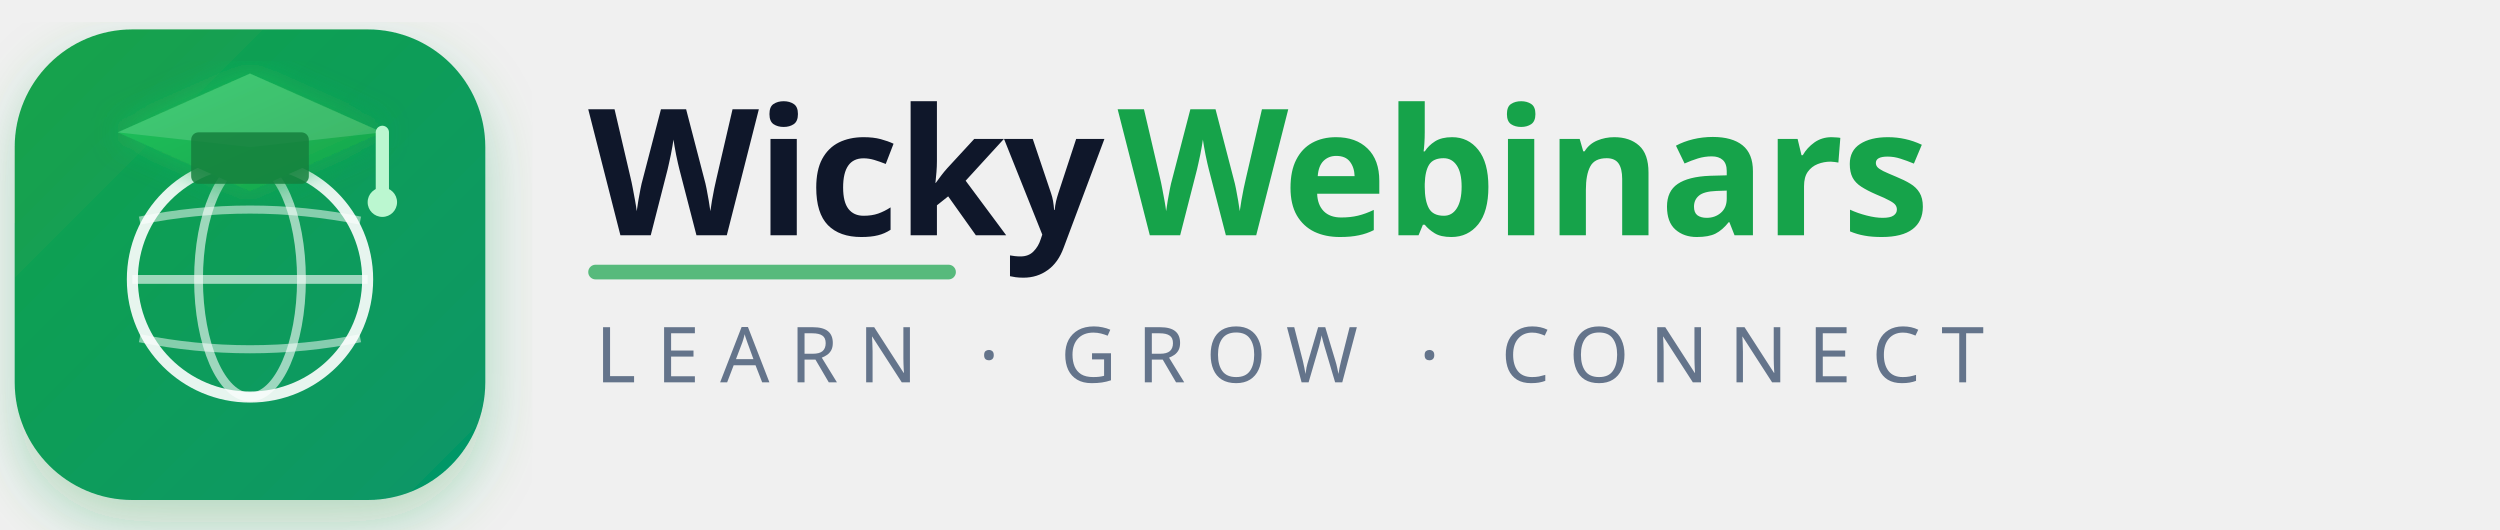
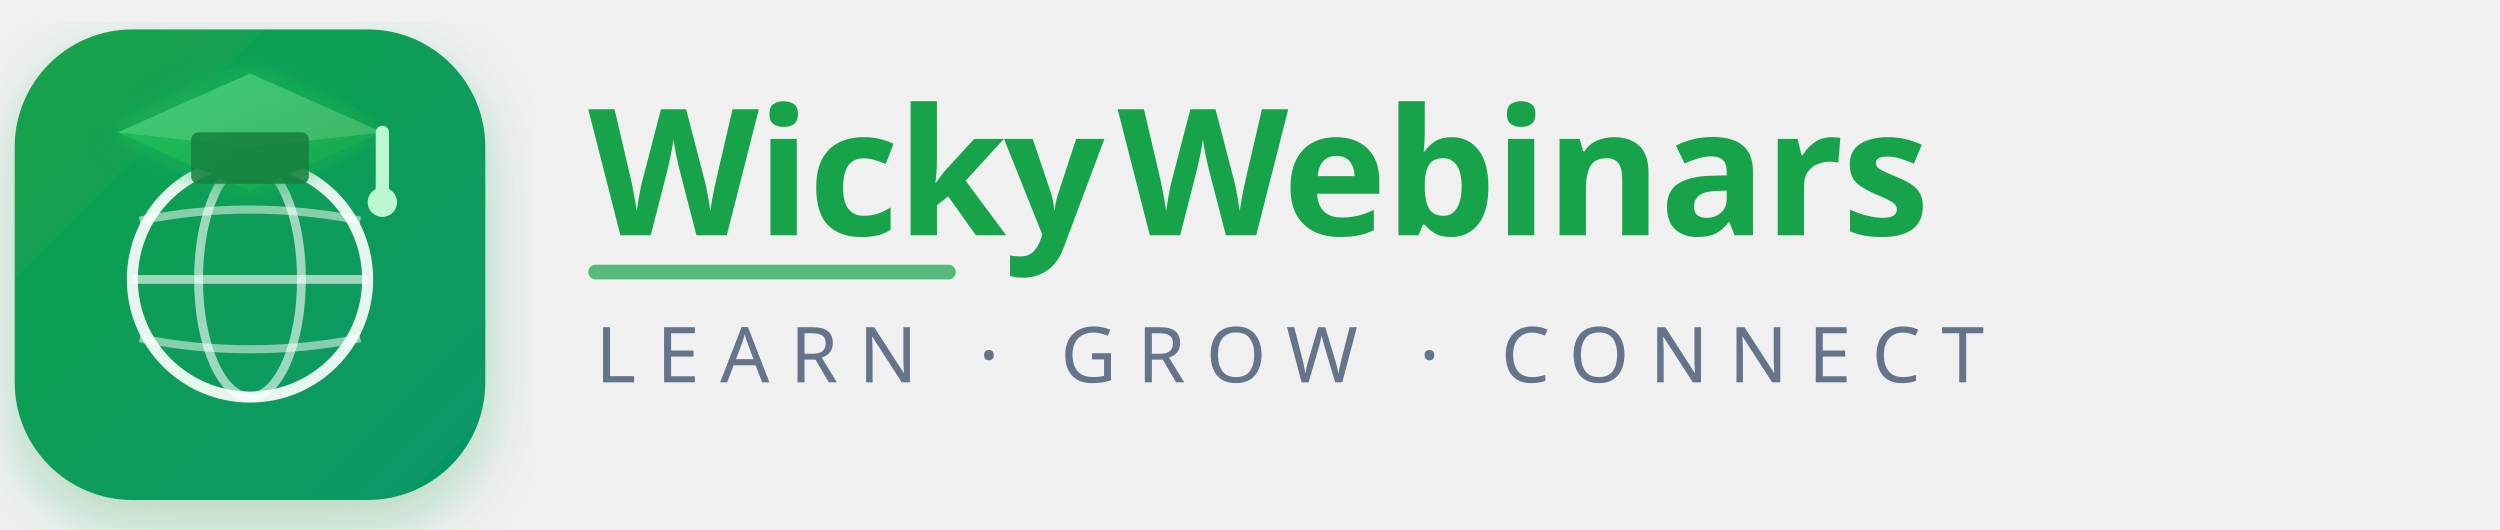
<svg xmlns="http://www.w3.org/2000/svg" viewBox="0 0 340 72" width="340" height="72">
  <defs>
    <linearGradient id="globeGrad" x1="0%" y1="0%" x2="100%" y2="100%">
      <stop offset="0%" style="stop-color:#16a34a" />
      <stop offset="100%" style="stop-color:#059669" />
    </linearGradient>
    <linearGradient id="capGrad" x1="0%" y1="0%" x2="100%" y2="100%">
      <stop offset="0%" style="stop-color:#22c55e" />
      <stop offset="100%" style="stop-color:#16a34a" />
    </linearGradient>
    <linearGradient id="textGrad" x1="0%" y1="0%" x2="100%" y2="0%">
      <stop offset="0%" style="stop-color:#0f172a" />
      <stop offset="100%" style="stop-color:#1e293b" />
    </linearGradient>
    <filter id="glow">
      <feGaussianBlur stdDeviation="2" result="coloredBlur" />
      <feMerge>
        <feMergeNode in="coloredBlur" />
        <feMergeNode in="SourceGraphic" />
      </feMerge>
    </filter>
    <filter id="shadow">
      <feDropShadow dx="0" dy="3" stdDeviation="4" flood-color="#16a34a" flood-opacity="0.3" />
    </filter>
  </defs>
  <rect x="2" y="4" width="64" height="64" rx="16" fill="url(#globeGrad)" filter="url(#shadow)" />
  <circle cx="34" cy="38" r="16" fill="none" stroke="white" stroke-width="1.5" opacity="0.9" />
  <ellipse cx="34" cy="38" rx="7" ry="16" fill="none" stroke="white" stroke-width="1.2" opacity="0.6" />
  <line x1="18" y1="38" x2="50" y2="38" stroke="white" stroke-width="1.2" opacity="0.6" />
  <path d="M 19 30 Q 34 27 49 30" fill="none" stroke="white" stroke-width="1.1" opacity="0.5" />
  <path d="M 19 46 Q 34 49 49 46" fill="none" stroke="white" stroke-width="1.1" opacity="0.5" />
  <polygon points="34,10 52,18 34,26 16,18" fill="url(#capGrad)" filter="url(#glow)" />
  <polygon points="34,10 52,18 34,20 16,18" fill="white" opacity="0.15" />
  <rect x="26" y="18" width="16" height="7" rx="1" fill="#15803d" opacity="0.85" />
  <line x1="52" y1="18" x2="52" y2="26" stroke="#bbf7d0" stroke-width="1.8" stroke-linecap="round" />
  <circle cx="52" cy="27.5" r="2" fill="#bbf7d0" />
-   <text x="80" y="32" font-family="'Trebuchet MS', 'Segoe UI', sans-serif" font-size="24" font-weight="800" letter-spacing="-0.3" fill="#0f172a">Wicky</text>
+   <text x="80" y="32" font-family="'Trebuchet MS', 'Segoe UI', sans-serif" font-size="24" font-weight="800" letter-spacing="-0.3" fill="#16a34a">Wicky</text>
  <text x="152" y="32" font-family="'Trebuchet MS', 'Segoe UI', sans-serif" font-size="24" font-weight="800" letter-spacing="-0.3" fill="#16a34a">Webinars</text>
  <text x="81" y="52" font-family="'Trebuchet MS', 'Segoe UI', sans-serif" font-size="10.5" font-weight="500" letter-spacing="2.8" fill="#64748b">LEARN · GROW · CONNECT</text>
  <rect x="80" y="36" width="50" height="2" rx="1" fill="#16a34a" opacity="0.7" />
</svg>
